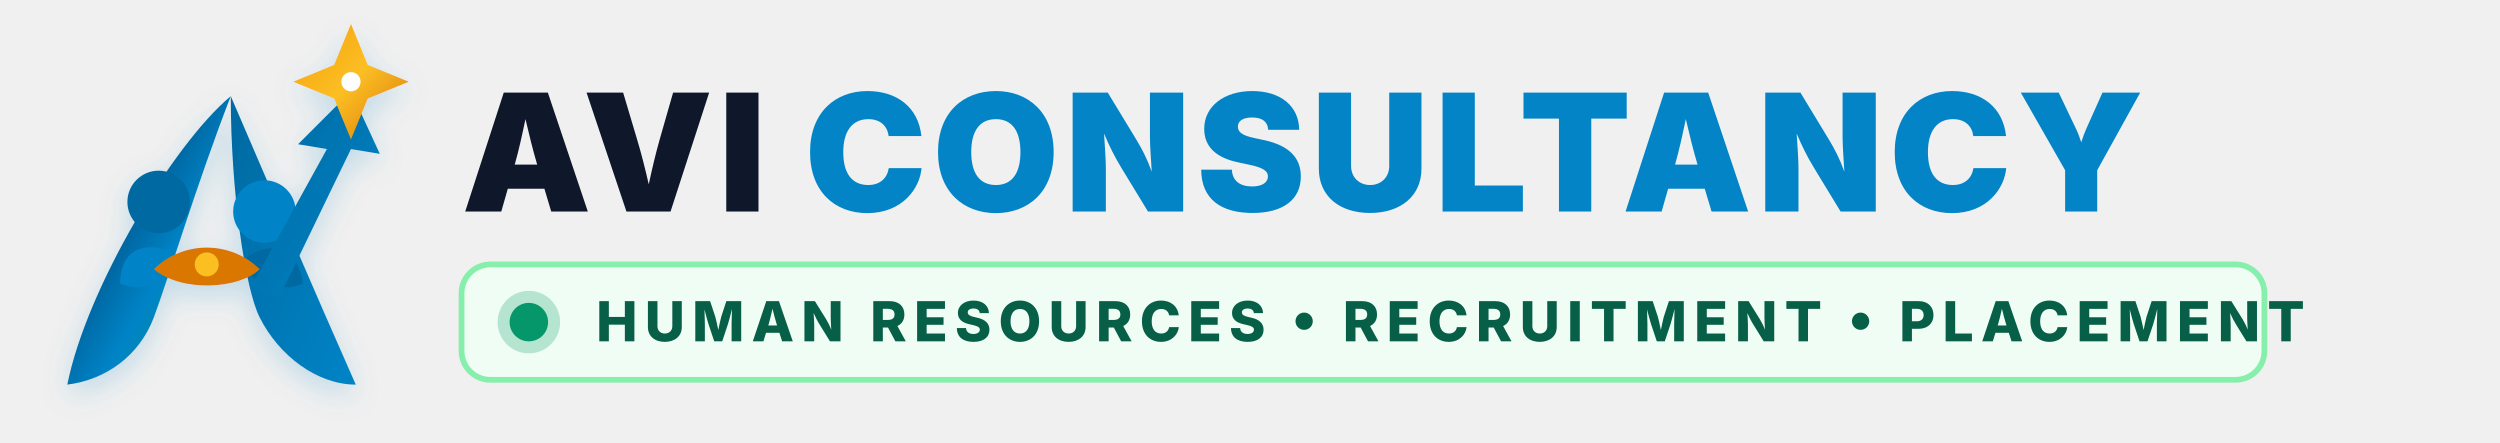
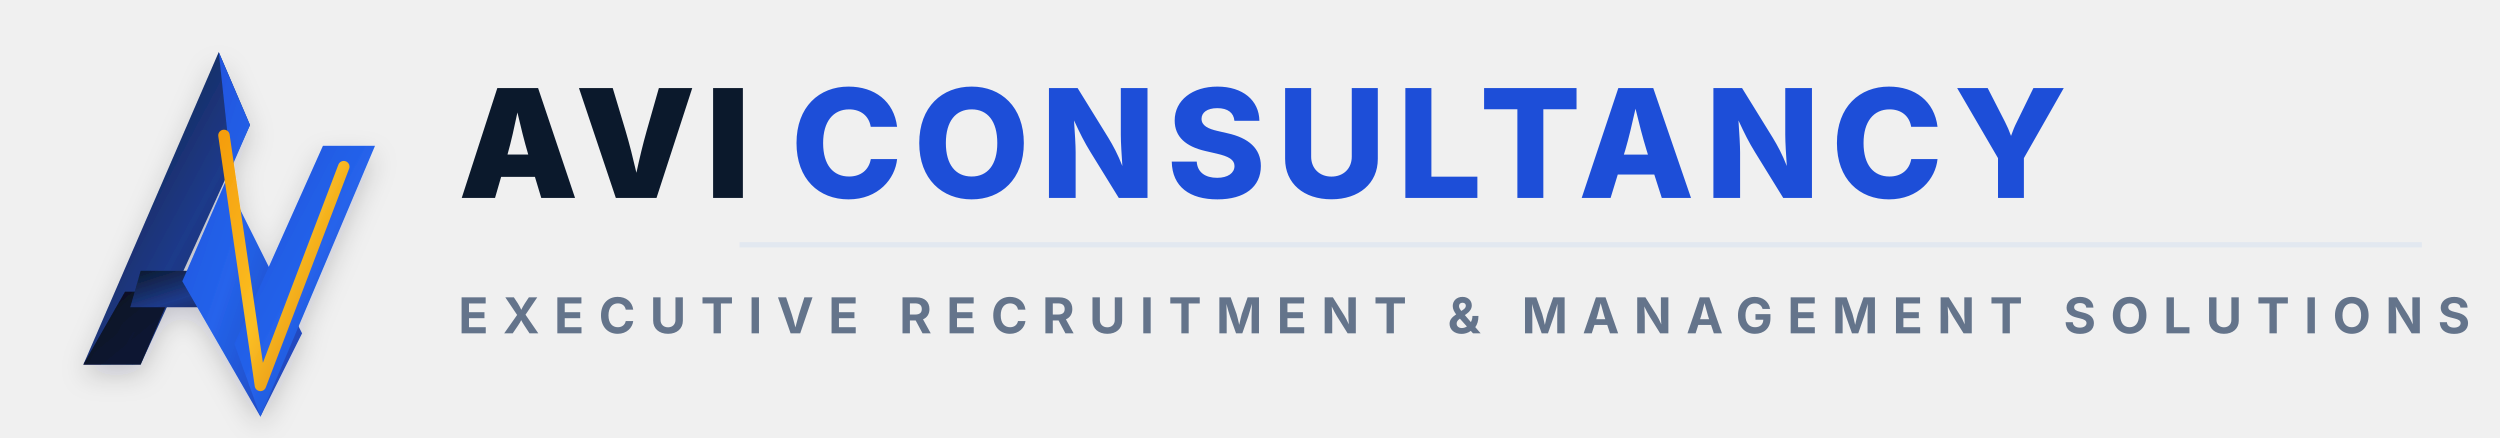
- <svg xmlns="http://www.w3.org/2000/svg" viewBox="0 0 520 92" fill="none">
+ <svg xmlns="http://www.w3.org/2000/svg" viewBox="0 0 480 84" fill="none">
  <defs>
-     <linearGradient id="aLeftGrad" x1="0%" y1="0%" x2="100%" y2="100%">
-       <stop offset="0%" stop-color="#032047" />
-       <stop offset="60%" stop-color="#0284c7" />
-       <stop offset="100%" stop-color="#059669" />
+     <linearGradient id="navyFacet" x1="0%" y1="0%" x2="100%" y2="100%">
+       <stop offset="0%" stop-color="#0b192c" />
+       <stop offset="60%" stop-color="#1e3a8a" />
+       <stop offset="100%" stop-color="#172554" />
    </linearGradient>
-     <linearGradient id="aRightGrad" x1="0%" y1="0%" x2="100%" y2="100%">
-       <stop offset="0%" stop-color="#0369a1" />
-       <stop offset="100%" stop-color="#0284c7" />
+     <linearGradient id="cobaltFacet" x1="0%" y1="0%" x2="100%" y2="100%">
+       <stop offset="0%" stop-color="#1d4ed8" />
+       <stop offset="50%" stop-color="#2563eb" />
+       <stop offset="100%" stop-color="#1e40af" />
    </linearGradient>
-     <linearGradient id="starGold" x1="0%" y1="0%" x2="100%" y2="100%">
+     <linearGradient id="goldEdge" x1="0%" y1="0%" x2="100%" y2="100%">
      <stop offset="0%" stop-color="#f59e0b" />
      <stop offset="50%" stop-color="#fbbf24" />
      <stop offset="100%" stop-color="#d97706" />
    </linearGradient>
-     <filter id="subtleDrop" x="-10%" y="-10%" width="120%" height="120%" filterUnits="userSpaceOnUse">
-       <feDropShadow dx="0" dy="2" stdDeviation="3" flood-color="#0284c7" flood-opacity="0.2" />
+     <linearGradient id="shadowFacet" x1="0%" y1="0%" x2="100%" y2="100%">
+       <stop offset="0%" stop-color="#030712" />
+       <stop offset="100%" stop-color="#0f172a" />
+     </linearGradient>
+     <filter id="execDepth" x="-10%" y="-10%" width="120%" height="120%" filterUnits="userSpaceOnUse">
+       <feDropShadow dx="0" dy="2" stdDeviation="2.5" flood-color="#0b192c" flood-opacity="0.18" />
    </filter>
  </defs>
-   <g transform="translate(6, 4)" filter="url(#subtleDrop)">
-     <path d="M42 16 C30 26, 12 56, 8 76 C16 75, 23 70, 26 62 C29 54, 35 34, 42 16 Z" fill="url(#aLeftGrad)" />
-     <path d="M42 16 C48 30, 60 58, 68 76 C60 76, 52 70, 48 62 C45 56, 42 36, 42 16 Z" fill="url(#aRightGrad)" />
-     <circle cx="27" cy="38" r="6.5" fill="#0369a1" />
-     <path d="M19 55 C19 46, 27 46, 32 50 C29 55, 24 57, 19 55 Z" fill="#0284c7" />
-     <circle cx="49" cy="40" r="6.5" fill="#0284c7" />
-     <path d="M44 51 C48 46, 56 46, 57 55 C52 57, 47 55, 44 51 Z" fill="#0369a1" />
-     <path d="M26 52 C32 46, 42 46, 48 52 C44 56, 32 57, 26 52 Z" fill="#d97706" />
-     <circle cx="37" cy="51" r="2.5" fill="#fbbf24" />
-     <path d="M46 56 L62 27 L56 26 L67 15 L73 28 L67 27 L52 58 Z" fill="url(#aRightGrad)" />
-     <g transform="translate(67, 13)">
-       <polygon points="0,-12 3.5,-3.5 12,0 3.5,3.5 0,12 -3.5,3.5 -12,0 -3.5,-3.5" fill="url(#starGold)" />
-       <circle cx="0" cy="0" r="2" fill="#ffffff" />
-     </g>
+   <g transform="translate(6, 6)" filter="url(#execDepth)">
+     <polygon points="36,4 10,64 21,64 42,18" fill="url(#navyFacet)" />
+     <polygon points="10,64 21,64 27,50 18,50" fill="url(#shadowFacet)" opacity="0.85" />
+     <polygon points="21,46 41,46 38,53 19,53" fill="url(#navyFacet)" />
+     <polygon points="36,4 42,18 29,48 44,74 52,58 39,32" fill="url(#cobaltFacet)" />
+     <polygon points="44,74 66,22 56,22 39,60" fill="url(#cobaltFacet)" />
+     <polygon points="56,22 66,22 72,22 62,22" fill="#1e3a8a" />
+     <path d="M 37 20 L 44 68 L 60 26" stroke="url(#goldEdge)" stroke-width="2.2" stroke-linecap="round" stroke-linejoin="round" />
  </g>
-   <text x="96" y="44" font-family="'Plus Jakarta Sans', 'Inter', -apple-system, sans-serif" font-size="34" font-weight="900" fill="#0f172a" letter-spacing="1.2">
-     AVI <tspan fill="#0284c7">CONSULTANCY</tspan>
+   <text x="88" y="38" font-family="'Plus Jakarta Sans', 'Inter', -apple-system, sans-serif" font-size="29" font-weight="900" fill="#0b192c" letter-spacing="2">
+     AVI <tspan fill="#1d4ed8" font-weight="800">CONSULTANCY</tspan>
  </text>
-   <rect x="96" y="55" width="375" height="24" rx="6" fill="#f0fdf4" stroke="#86efac" stroke-width="1.2" />
-   <circle cx="110" cy="67" r="4" fill="#059669" />
-   <circle cx="110" cy="67" r="6.5" fill="#059669" opacity="0.25" />
-   <text x="124" y="71" font-family="'Plus Jakarta Sans', 'Inter', -apple-system, sans-serif" font-size="11.5" font-weight="800" fill="#065f46" letter-spacing="1.5">
-     HUMAN RESOURCES • RECRUITMENT • PLACEMENT
+   <line x1="88" y1="47" x2="136" y2="47" stroke="url(#goldEdge)" stroke-width="2" stroke-linecap="round" />
+   <line x1="142" y1="47" x2="465" y2="47" stroke="#e2e8f0" stroke-width="1" />
+   <text x="88" y="64" font-family="'Plus Jakarta Sans', 'Inter', -apple-system, sans-serif" font-size="9.5" font-weight="700" fill="#64748b" letter-spacing="2.8">
+     EXECUTIVE RECRUITMENT &amp; MANAGEMENT SOLUTIONS
  </text>
</svg>
